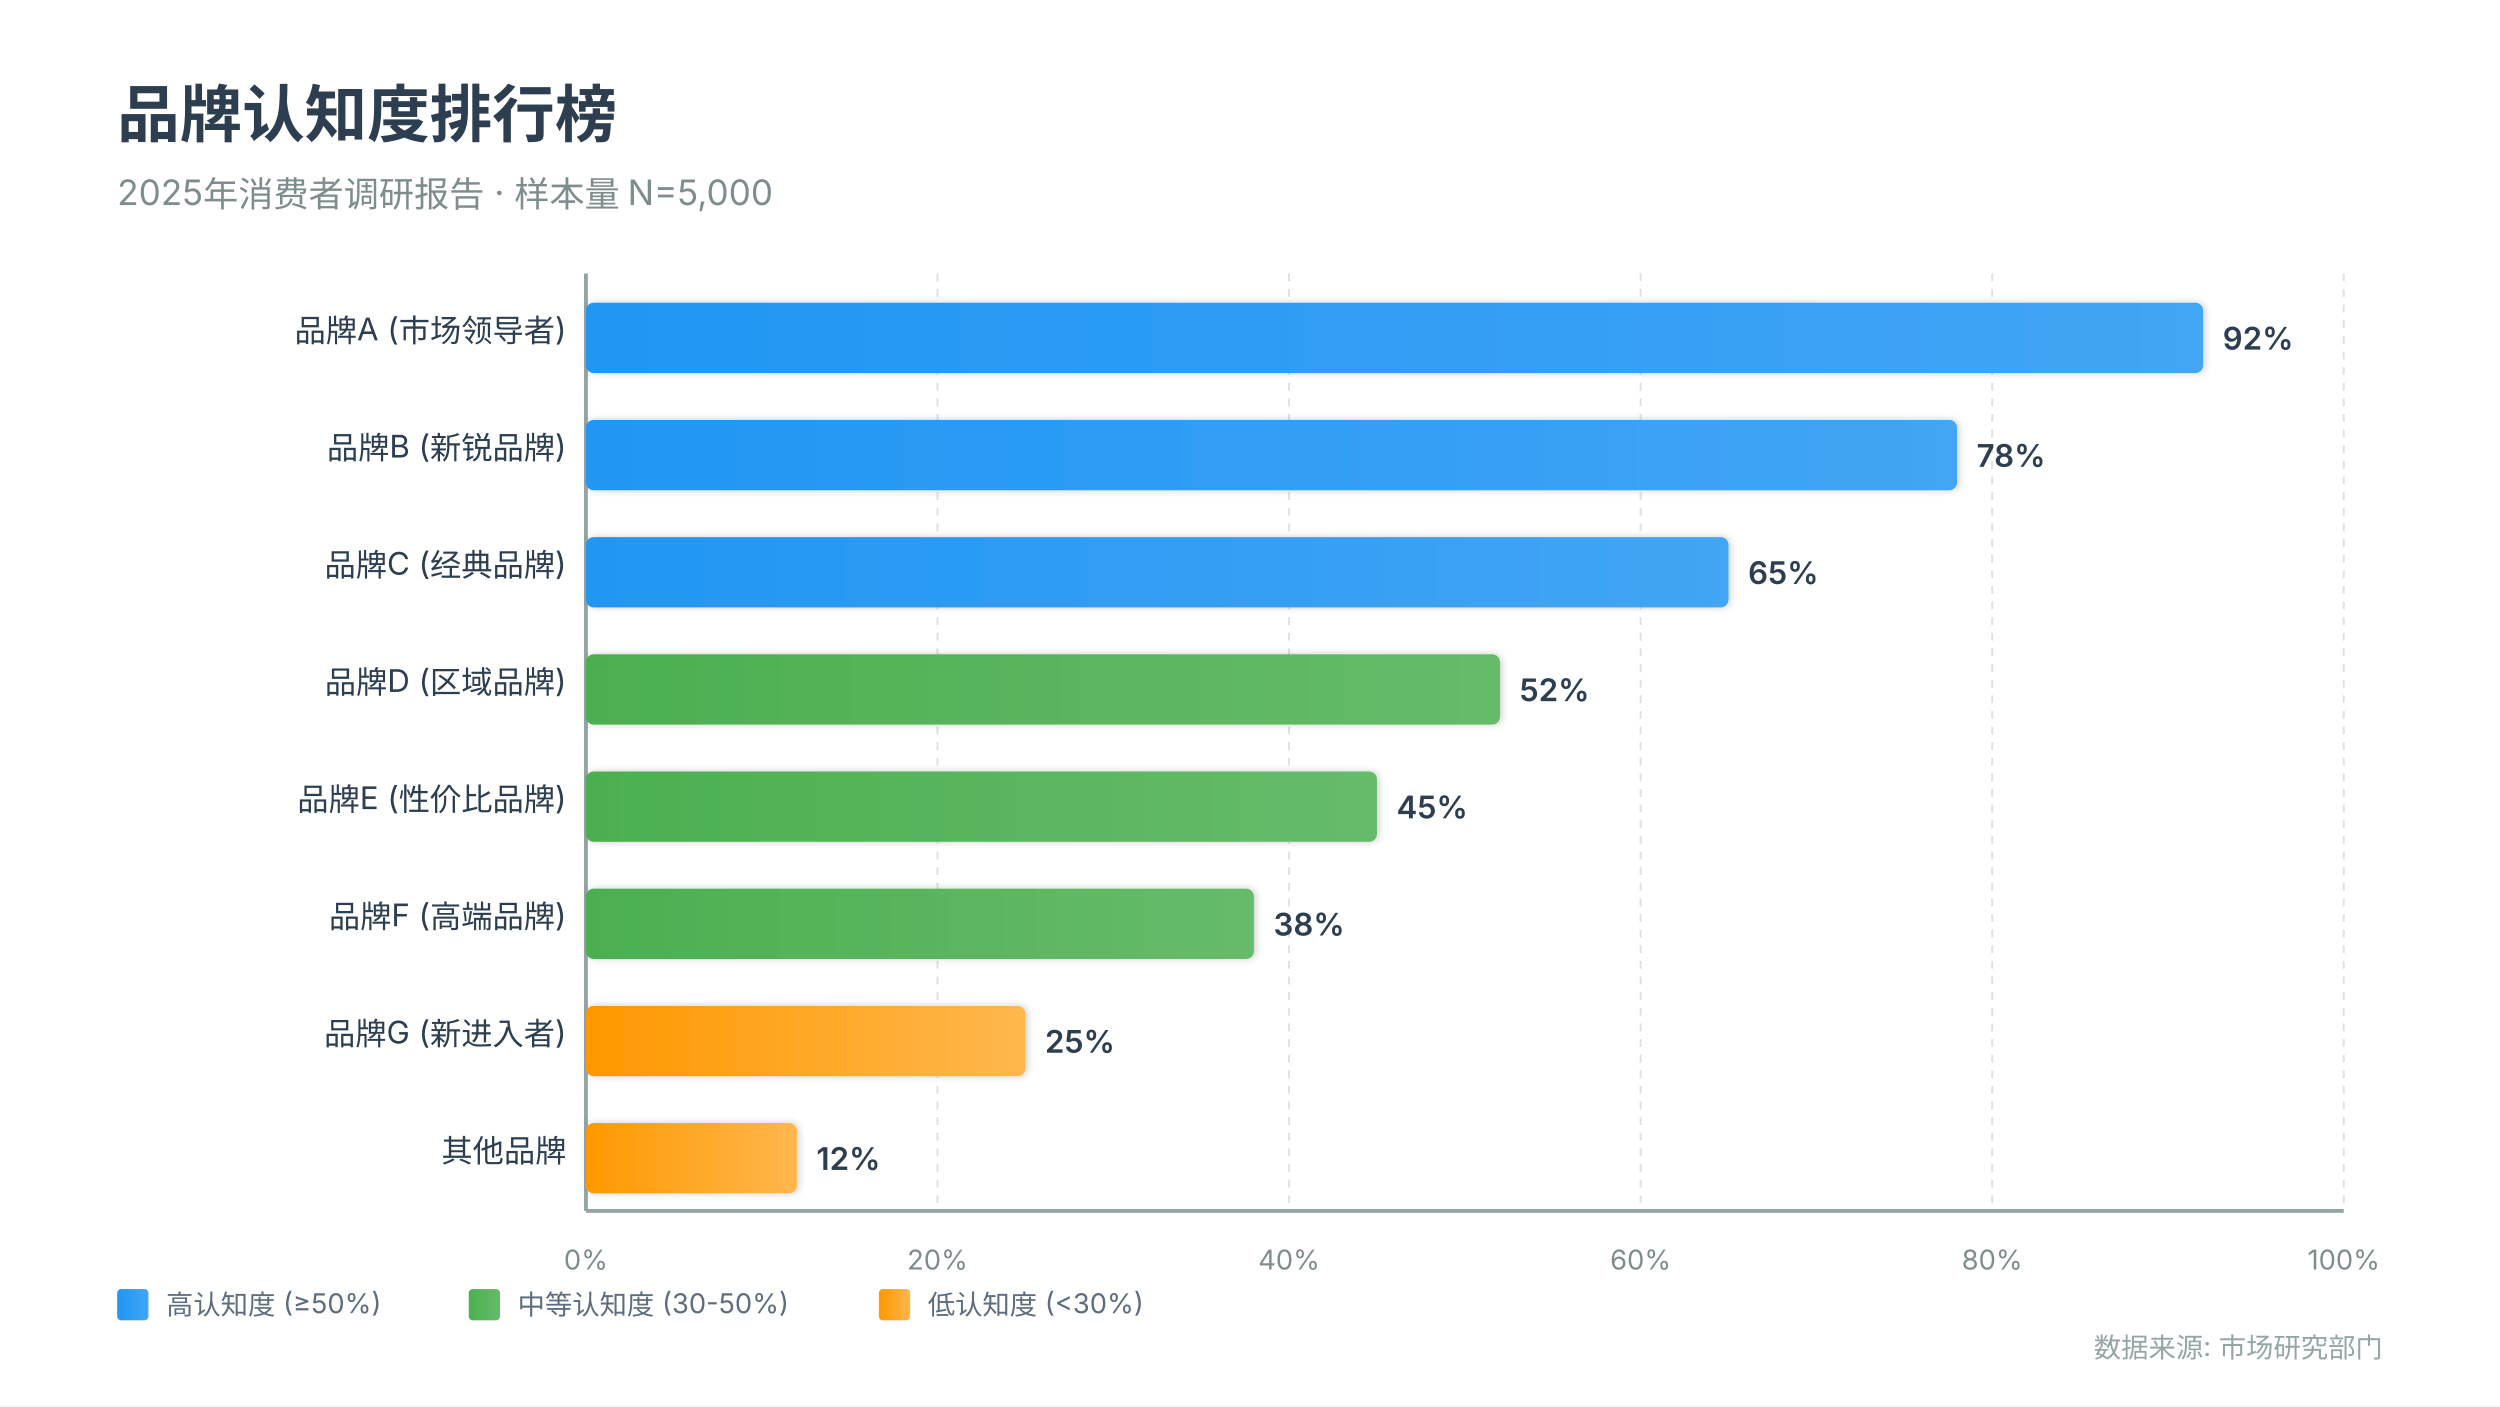
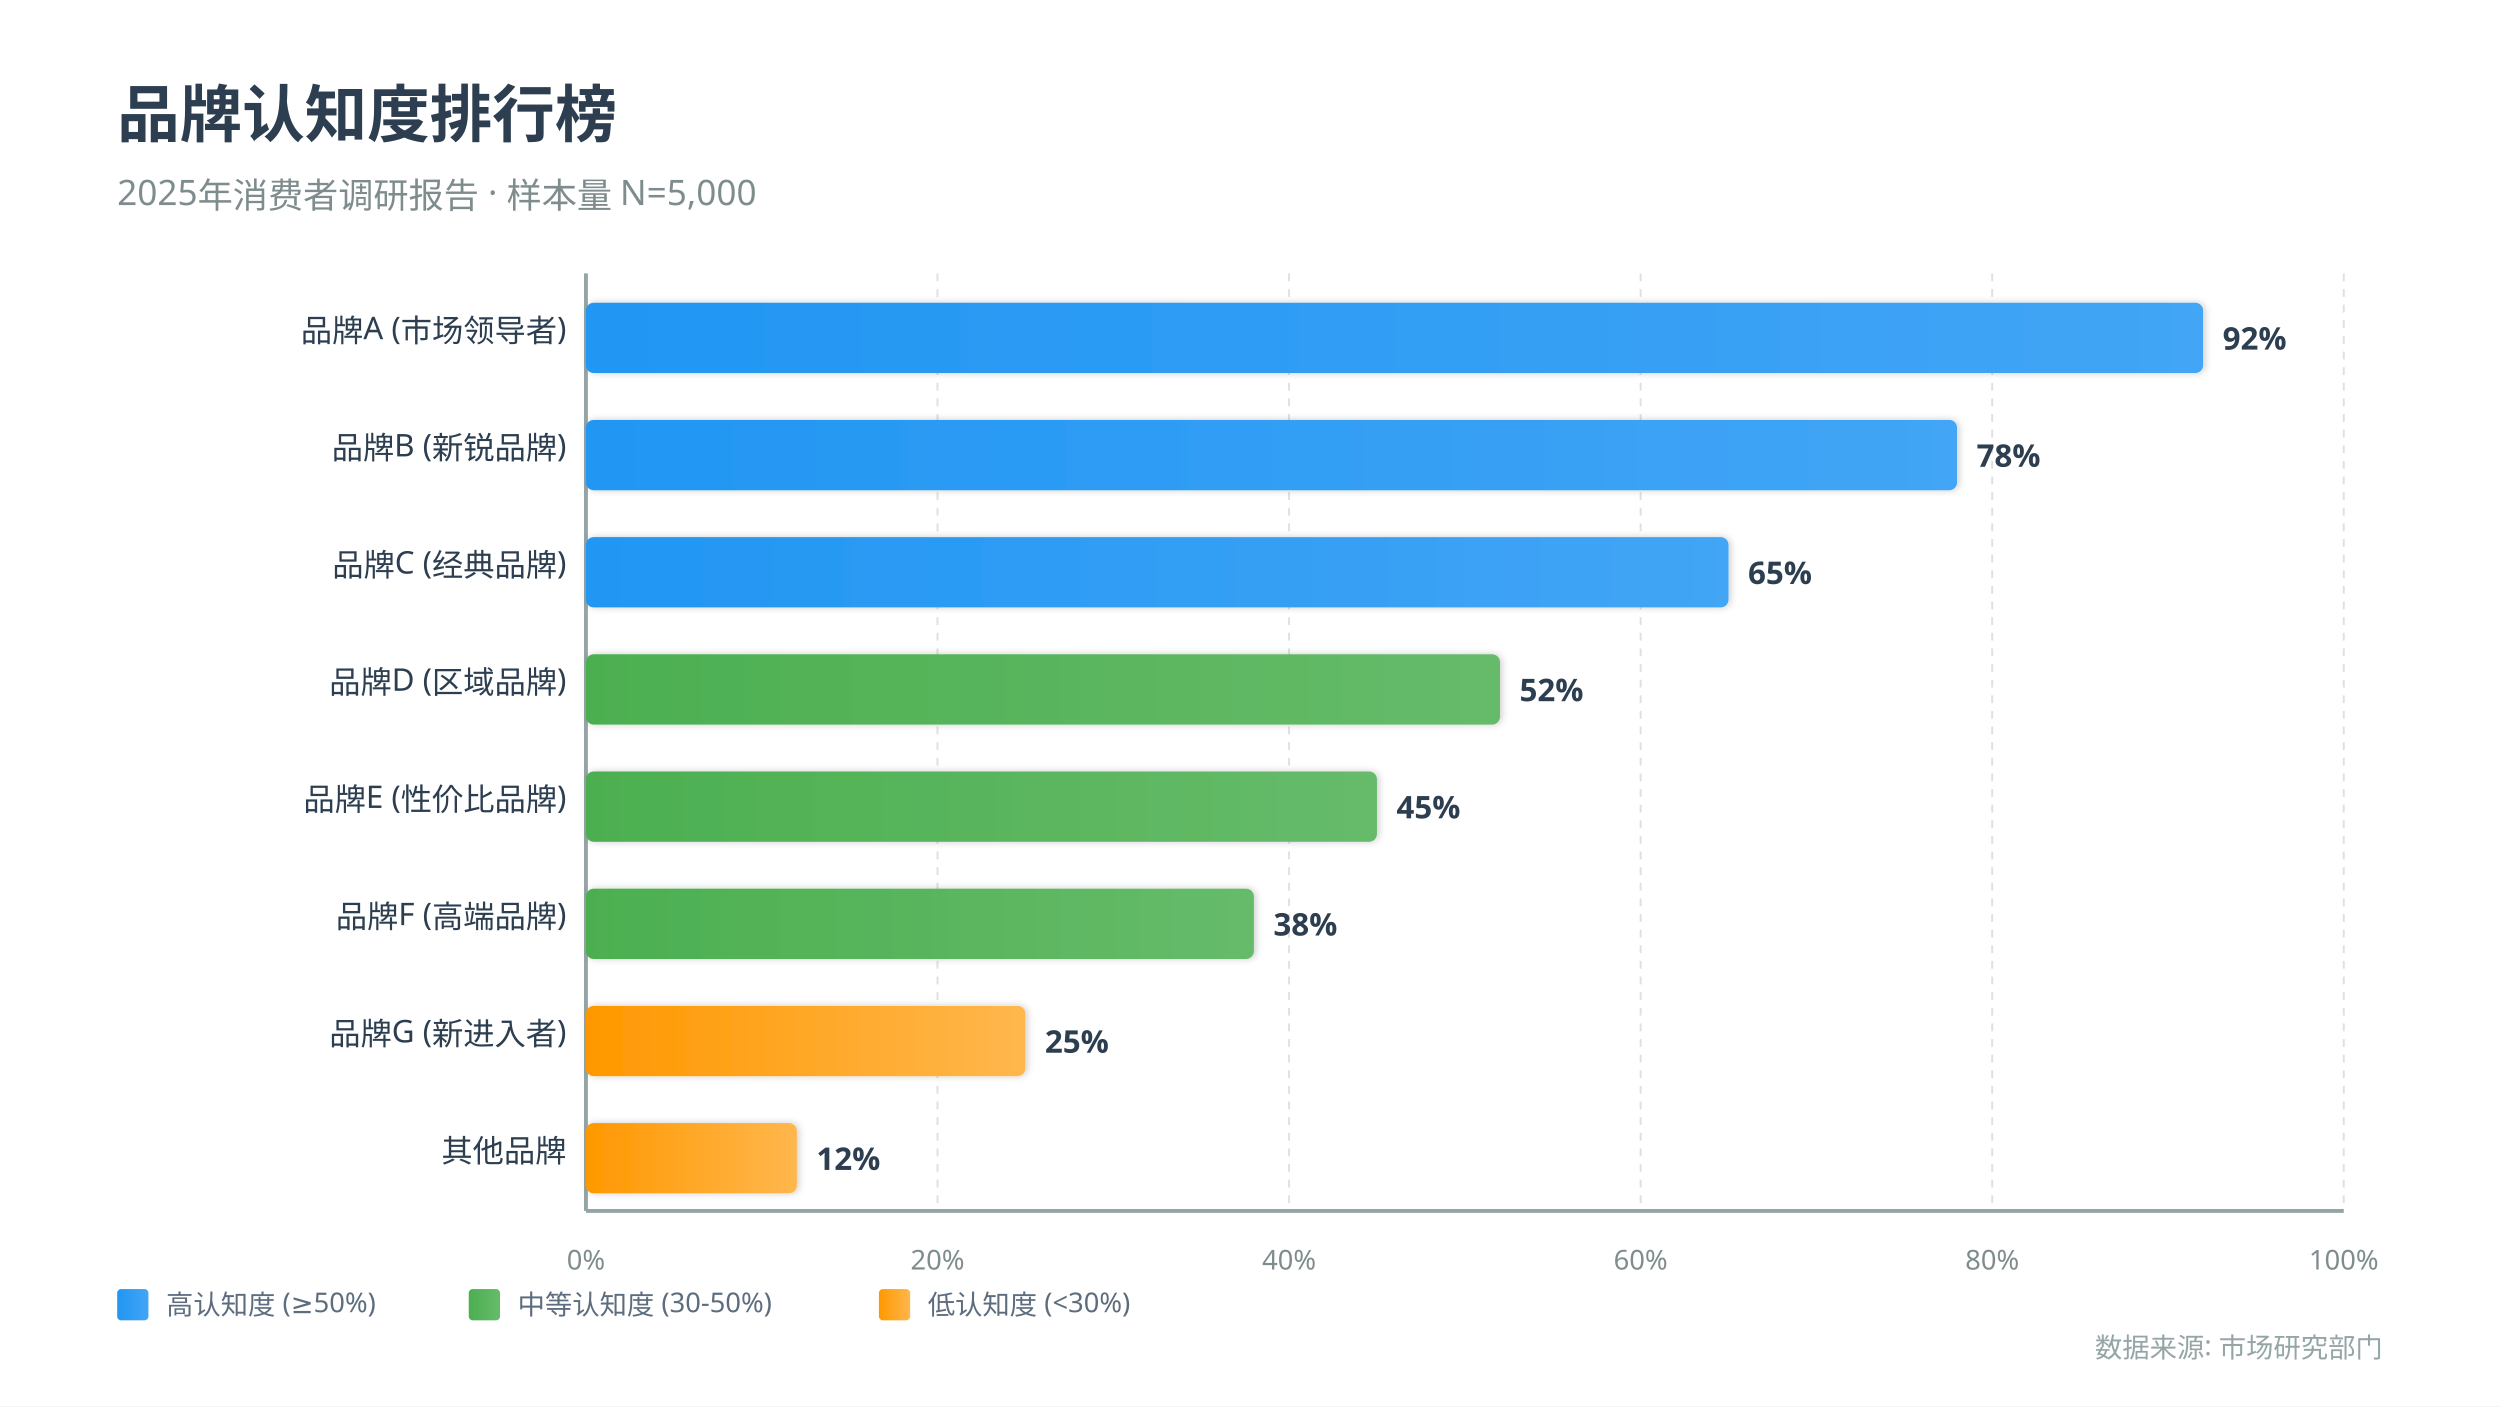
<svg xmlns="http://www.w3.org/2000/svg" viewBox="0 0 1280 720" width="1280" height="720">
  <defs>
    <linearGradient id="hbarGrad1" x1="0%" y1="0%" x2="100%" y2="0%">
      <stop offset="0%" style="stop-color:#2196F3;stop-opacity:1" />
      <stop offset="100%" style="stop-color:#42A5F5;stop-opacity:1" />
    </linearGradient>
    <linearGradient id="hbarGrad2" x1="0%" y1="0%" x2="100%" y2="0%">
      <stop offset="0%" style="stop-color:#4CAF50;stop-opacity:1" />
      <stop offset="100%" style="stop-color:#66BB6A;stop-opacity:1" />
    </linearGradient>
    <linearGradient id="hbarGrad3" x1="0%" y1="0%" x2="100%" y2="0%">
      <stop offset="0%" style="stop-color:#FF9800;stop-opacity:1" />
      <stop offset="100%" style="stop-color:#FFB74D;stop-opacity:1" />
    </linearGradient>
    <filter id="hbarShadow">
      <feGaussianBlur in="SourceAlpha" stdDeviation="2" />
      <feOffset dx="1" dy="0" />
      <feComponentTransfer>
        <feFuncA type="linear" slope="0.2" />
      </feComponentTransfer>
      <feMerge>
        <feMergeNode />
        <feMergeNode in="SourceGraphic" />
      </feMerge>
    </filter>
  </defs>
  <rect width="1280" height="720" fill="#FFFFFF" />
-   <text x="60" y="70" font-family="-apple-system, BlinkMacSystemFont, 'Segoe UI', 'PingFang SC', 'Microsoft YaHei', sans-serif" font-size="32" font-weight="bold" fill="#2C3E50">
+   <text x="60" y="70" font-family="思源黑体, Source Han Sans SC" font-size="32" font-weight="bold" fill="#2C3E50">
    <tspan>品牌认知度排行榜</tspan>
  </text>
-   <text x="60" y="105" font-family="-apple-system, BlinkMacSystemFont, 'Segoe UI', 'PingFang SC', 'Microsoft YaHei', sans-serif" font-size="18" fill="#7F8C8D">
+   <text x="60" y="105" font-family="思源黑体, Source Han Sans SC" font-size="18" fill="#7F8C8D">
    <tspan>2025年消费者调研报告 · 样本量 N=5,000</tspan>
  </text>
  <g id="chartArea">
    <line x1="300" y1="140" x2="300" y2="620" stroke="#E0E0E0" stroke-width="1" stroke-dasharray="4,4" />
    <line x1="480" y1="140" x2="480" y2="620" stroke="#E0E0E0" stroke-width="1" stroke-dasharray="4,4" />
    <line x1="660" y1="140" x2="660" y2="620" stroke="#E0E0E0" stroke-width="1" stroke-dasharray="4,4" />
    <line x1="840" y1="140" x2="840" y2="620" stroke="#E0E0E0" stroke-width="1" stroke-dasharray="4,4" />
    <line x1="1020" y1="140" x2="1020" y2="620" stroke="#E0E0E0" stroke-width="1" stroke-dasharray="4,4" />
    <line x1="1200" y1="140" x2="1200" y2="620" stroke="#E0E0E0" stroke-width="1" stroke-dasharray="4,4" />
-     <text x="300" y="650" font-family="-apple-system, BlinkMacSystemFont, 'Segoe UI', sans-serif" font-size="14" fill="#7F8C8D" text-anchor="middle">
+     <text x="300" y="650" font-family="思源黑体, Source Han Sans SC" font-size="14" fill="#7F8C8D" text-anchor="middle">
      <tspan>0%</tspan>
    </text>
-     <text x="480" y="650" font-family="-apple-system, BlinkMacSystemFont, 'Segoe UI', sans-serif" font-size="14" fill="#7F8C8D" text-anchor="middle">
+     <text x="480" y="650" font-family="思源黑体, Source Han Sans SC" font-size="14" fill="#7F8C8D" text-anchor="middle">
      <tspan>20%</tspan>
    </text>
-     <text x="660" y="650" font-family="-apple-system, BlinkMacSystemFont, 'Segoe UI', sans-serif" font-size="14" fill="#7F8C8D" text-anchor="middle">
+     <text x="660" y="650" font-family="思源黑体, Source Han Sans SC" font-size="14" fill="#7F8C8D" text-anchor="middle">
      <tspan>40%</tspan>
    </text>
-     <text x="840" y="650" font-family="-apple-system, BlinkMacSystemFont, 'Segoe UI', sans-serif" font-size="14" fill="#7F8C8D" text-anchor="middle">
+     <text x="840" y="650" font-family="思源黑体, Source Han Sans SC" font-size="14" fill="#7F8C8D" text-anchor="middle">
      <tspan>60%</tspan>
    </text>
-     <text x="1020" y="650" font-family="-apple-system, BlinkMacSystemFont, 'Segoe UI', sans-serif" font-size="14" fill="#7F8C8D" text-anchor="middle">
+     <text x="1020" y="650" font-family="思源黑体, Source Han Sans SC" font-size="14" fill="#7F8C8D" text-anchor="middle">
      <tspan>80%</tspan>
    </text>
-     <text x="1200" y="650" font-family="-apple-system, BlinkMacSystemFont, 'Segoe UI', sans-serif" font-size="14" fill="#7F8C8D" text-anchor="middle">
+     <text x="1200" y="650" font-family="思源黑体, Source Han Sans SC" font-size="14" fill="#7F8C8D" text-anchor="middle">
      <tspan>100%</tspan>
    </text>
    <line x1="300" y1="140" x2="300" y2="620" stroke="#95A5A6" stroke-width="2" />
    <line x1="300" y1="620" x2="1200" y2="620" stroke="#95A5A6" stroke-width="2" />
-     <text x="290" y="175" font-family="-apple-system, BlinkMacSystemFont, 'Segoe UI', 'PingFang SC', 'Microsoft YaHei', sans-serif" font-size="16" fill="#2C3E50" text-anchor="end">
+     <text x="290" y="175" font-family="思源黑体, Source Han Sans SC" font-size="16" fill="#2C3E50" text-anchor="end">
      <tspan>品牌A (市场领导者)</tspan>
    </text>
    <rect x="300" y="155" width="828" height="36" rx="4" fill="url(#hbarGrad1)" filter="url(#hbarShadow)" />
-     <text x="1138" y="179" font-family="-apple-system, BlinkMacSystemFont, 'Segoe UI', sans-serif" font-size="16" font-weight="600" fill="#2C3E50">
+     <text x="1138" y="179" font-family="思源黑体, Source Han Sans SC" font-size="16" font-weight="600" fill="#2C3E50">
      <tspan>92%</tspan>
    </text>
-     <text x="290" y="235" font-family="-apple-system, BlinkMacSystemFont, 'Segoe UI', 'PingFang SC', 'Microsoft YaHei', sans-serif" font-size="16" fill="#2C3E50" text-anchor="end">
+     <text x="290" y="235" font-family="思源黑体, Source Han Sans SC" font-size="16" fill="#2C3E50" text-anchor="end">
      <tspan>品牌B (新锐品牌)</tspan>
    </text>
    <rect x="300" y="215" width="702" height="36" rx="4" fill="url(#hbarGrad1)" filter="url(#hbarShadow)" />
-     <text x="1012" y="239" font-family="-apple-system, BlinkMacSystemFont, 'Segoe UI', sans-serif" font-size="16" font-weight="600" fill="#2C3E50">
+     <text x="1012" y="239" font-family="思源黑体, Source Han Sans SC" font-size="16" font-weight="600" fill="#2C3E50">
      <tspan>78%</tspan>
    </text>
-     <text x="290" y="295" font-family="-apple-system, BlinkMacSystemFont, 'Segoe UI', 'PingFang SC', 'Microsoft YaHei', sans-serif" font-size="16" fill="#2C3E50" text-anchor="end">
+     <text x="290" y="295" font-family="思源黑体, Source Han Sans SC" font-size="16" fill="#2C3E50" text-anchor="end">
      <tspan>品牌C (经典品牌)</tspan>
    </text>
    <rect x="300" y="275" width="585" height="36" rx="4" fill="url(#hbarGrad1)" filter="url(#hbarShadow)" />
-     <text x="895" y="299" font-family="-apple-system, BlinkMacSystemFont, 'Segoe UI', sans-serif" font-size="16" font-weight="600" fill="#2C3E50">
+     <text x="895" y="299" font-family="思源黑体, Source Han Sans SC" font-size="16" font-weight="600" fill="#2C3E50">
      <tspan>65%</tspan>
    </text>
-     <text x="290" y="355" font-family="-apple-system, BlinkMacSystemFont, 'Segoe UI', 'PingFang SC', 'Microsoft YaHei', sans-serif" font-size="16" fill="#2C3E50" text-anchor="end">
+     <text x="290" y="355" font-family="思源黑体, Source Han Sans SC" font-size="16" fill="#2C3E50" text-anchor="end">
      <tspan>品牌D (区域品牌)</tspan>
    </text>
    <rect x="300" y="335" width="468" height="36" rx="4" fill="url(#hbarGrad2)" filter="url(#hbarShadow)" />
-     <text x="778" y="359" font-family="-apple-system, BlinkMacSystemFont, 'Segoe UI', sans-serif" font-size="16" font-weight="600" fill="#2C3E50">
+     <text x="778" y="359" font-family="思源黑体, Source Han Sans SC" font-size="16" font-weight="600" fill="#2C3E50">
      <tspan>52%</tspan>
    </text>
-     <text x="290" y="415" font-family="-apple-system, BlinkMacSystemFont, 'Segoe UI', 'PingFang SC', 'Microsoft YaHei', sans-serif" font-size="16" fill="#2C3E50" text-anchor="end">
+     <text x="290" y="415" font-family="思源黑体, Source Han Sans SC" font-size="16" fill="#2C3E50" text-anchor="end">
      <tspan>品牌E (性价比品牌)</tspan>
    </text>
    <rect x="300" y="395" width="405" height="36" rx="4" fill="url(#hbarGrad2)" filter="url(#hbarShadow)" />
-     <text x="715" y="419" font-family="-apple-system, BlinkMacSystemFont, 'Segoe UI', sans-serif" font-size="16" font-weight="600" fill="#2C3E50">
+     <text x="715" y="419" font-family="思源黑体, Source Han Sans SC" font-size="16" font-weight="600" fill="#2C3E50">
      <tspan>45%</tspan>
    </text>
-     <text x="290" y="475" font-family="-apple-system, BlinkMacSystemFont, 'Segoe UI', 'PingFang SC', 'Microsoft YaHei', sans-serif" font-size="16" fill="#2C3E50" text-anchor="end">
+     <text x="290" y="475" font-family="思源黑体, Source Han Sans SC" font-size="16" fill="#2C3E50" text-anchor="end">
      <tspan>品牌F (高端品牌)</tspan>
    </text>
    <rect x="300" y="455" width="342" height="36" rx="4" fill="url(#hbarGrad2)" filter="url(#hbarShadow)" />
-     <text x="652" y="479" font-family="-apple-system, BlinkMacSystemFont, 'Segoe UI', sans-serif" font-size="16" font-weight="600" fill="#2C3E50">
+     <text x="652" y="479" font-family="思源黑体, Source Han Sans SC" font-size="16" font-weight="600" fill="#2C3E50">
      <tspan>38%</tspan>
    </text>
-     <text x="290" y="535" font-family="-apple-system, BlinkMacSystemFont, 'Segoe UI', 'PingFang SC', 'Microsoft YaHei', sans-serif" font-size="16" fill="#2C3E50" text-anchor="end">
+     <text x="290" y="535" font-family="思源黑体, Source Han Sans SC" font-size="16" fill="#2C3E50" text-anchor="end">
      <tspan>品牌G (新进入者)</tspan>
    </text>
    <rect x="300" y="515" width="225" height="36" rx="4" fill="url(#hbarGrad3)" filter="url(#hbarShadow)" />
-     <text x="535" y="539" font-family="-apple-system, BlinkMacSystemFont, 'Segoe UI', sans-serif" font-size="16" font-weight="600" fill="#2C3E50">
+     <text x="535" y="539" font-family="思源黑体, Source Han Sans SC" font-size="16" font-weight="600" fill="#2C3E50">
      <tspan>25%</tspan>
    </text>
-     <text x="290" y="595" font-family="-apple-system, BlinkMacSystemFont, 'Segoe UI', 'PingFang SC', 'Microsoft YaHei', sans-serif" font-size="16" fill="#2C3E50" text-anchor="end">
+     <text x="290" y="595" font-family="思源黑体, Source Han Sans SC" font-size="16" fill="#2C3E50" text-anchor="end">
      <tspan>其他品牌</tspan>
    </text>
    <rect x="300" y="575" width="108" height="36" rx="4" fill="url(#hbarGrad3)" filter="url(#hbarShadow)" />
-     <text x="418" y="599" font-family="-apple-system, BlinkMacSystemFont, 'Segoe UI', sans-serif" font-size="16" font-weight="600" fill="#2C3E50">
+     <text x="418" y="599" font-family="思源黑体, Source Han Sans SC" font-size="16" font-weight="600" fill="#2C3E50">
      <tspan>12%</tspan>
    </text>
  </g>
  <g id="legend">
    <rect x="60" y="660" width="16" height="16" rx="2" fill="url(#hbarGrad1)" />
-     <text x="85" y="673" font-family="-apple-system, BlinkMacSystemFont, 'Segoe UI', 'PingFang SC', 'Microsoft YaHei', sans-serif" font-size="14" fill="#5D6D7E">
+     <text x="85" y="673" font-family="思源黑体, Source Han Sans SC" font-size="14" fill="#5D6D7E">
      <tspan>高认知度 (≥50%)</tspan>
    </text>
    <rect x="240" y="660" width="16" height="16" rx="2" fill="url(#hbarGrad2)" />
-     <text x="265" y="673" font-family="-apple-system, BlinkMacSystemFont, 'Segoe UI', 'PingFang SC', 'Microsoft YaHei', sans-serif" font-size="14" fill="#5D6D7E">
+     <text x="265" y="673" font-family="思源黑体, Source Han Sans SC" font-size="14" fill="#5D6D7E">
      <tspan>中等认知度 (30-50%)</tspan>
    </text>
    <rect x="450" y="660" width="16" height="16" rx="2" fill="url(#hbarGrad3)" />
-     <text x="475" y="673" font-family="-apple-system, BlinkMacSystemFont, 'Segoe UI', 'PingFang SC', 'Microsoft YaHei', sans-serif" font-size="14" fill="#5D6D7E">
+     <text x="475" y="673" font-family="思源黑体, Source Han Sans SC" font-size="14" fill="#5D6D7E">
      <tspan>低认知度 (&lt;30%)</tspan>
    </text>
  </g>
-   <text x="1220" y="695" font-family="-apple-system, BlinkMacSystemFont, 'Segoe UI', 'PingFang SC', 'Microsoft YaHei', sans-serif" font-size="14" fill="#95A5A6" text-anchor="end">
+   <text x="1220" y="695" font-family="思源黑体, Source Han Sans SC" font-size="14" fill="#95A5A6" text-anchor="end">
    <tspan>数据来源: 市场研究部门</tspan>
  </text>
</svg>
